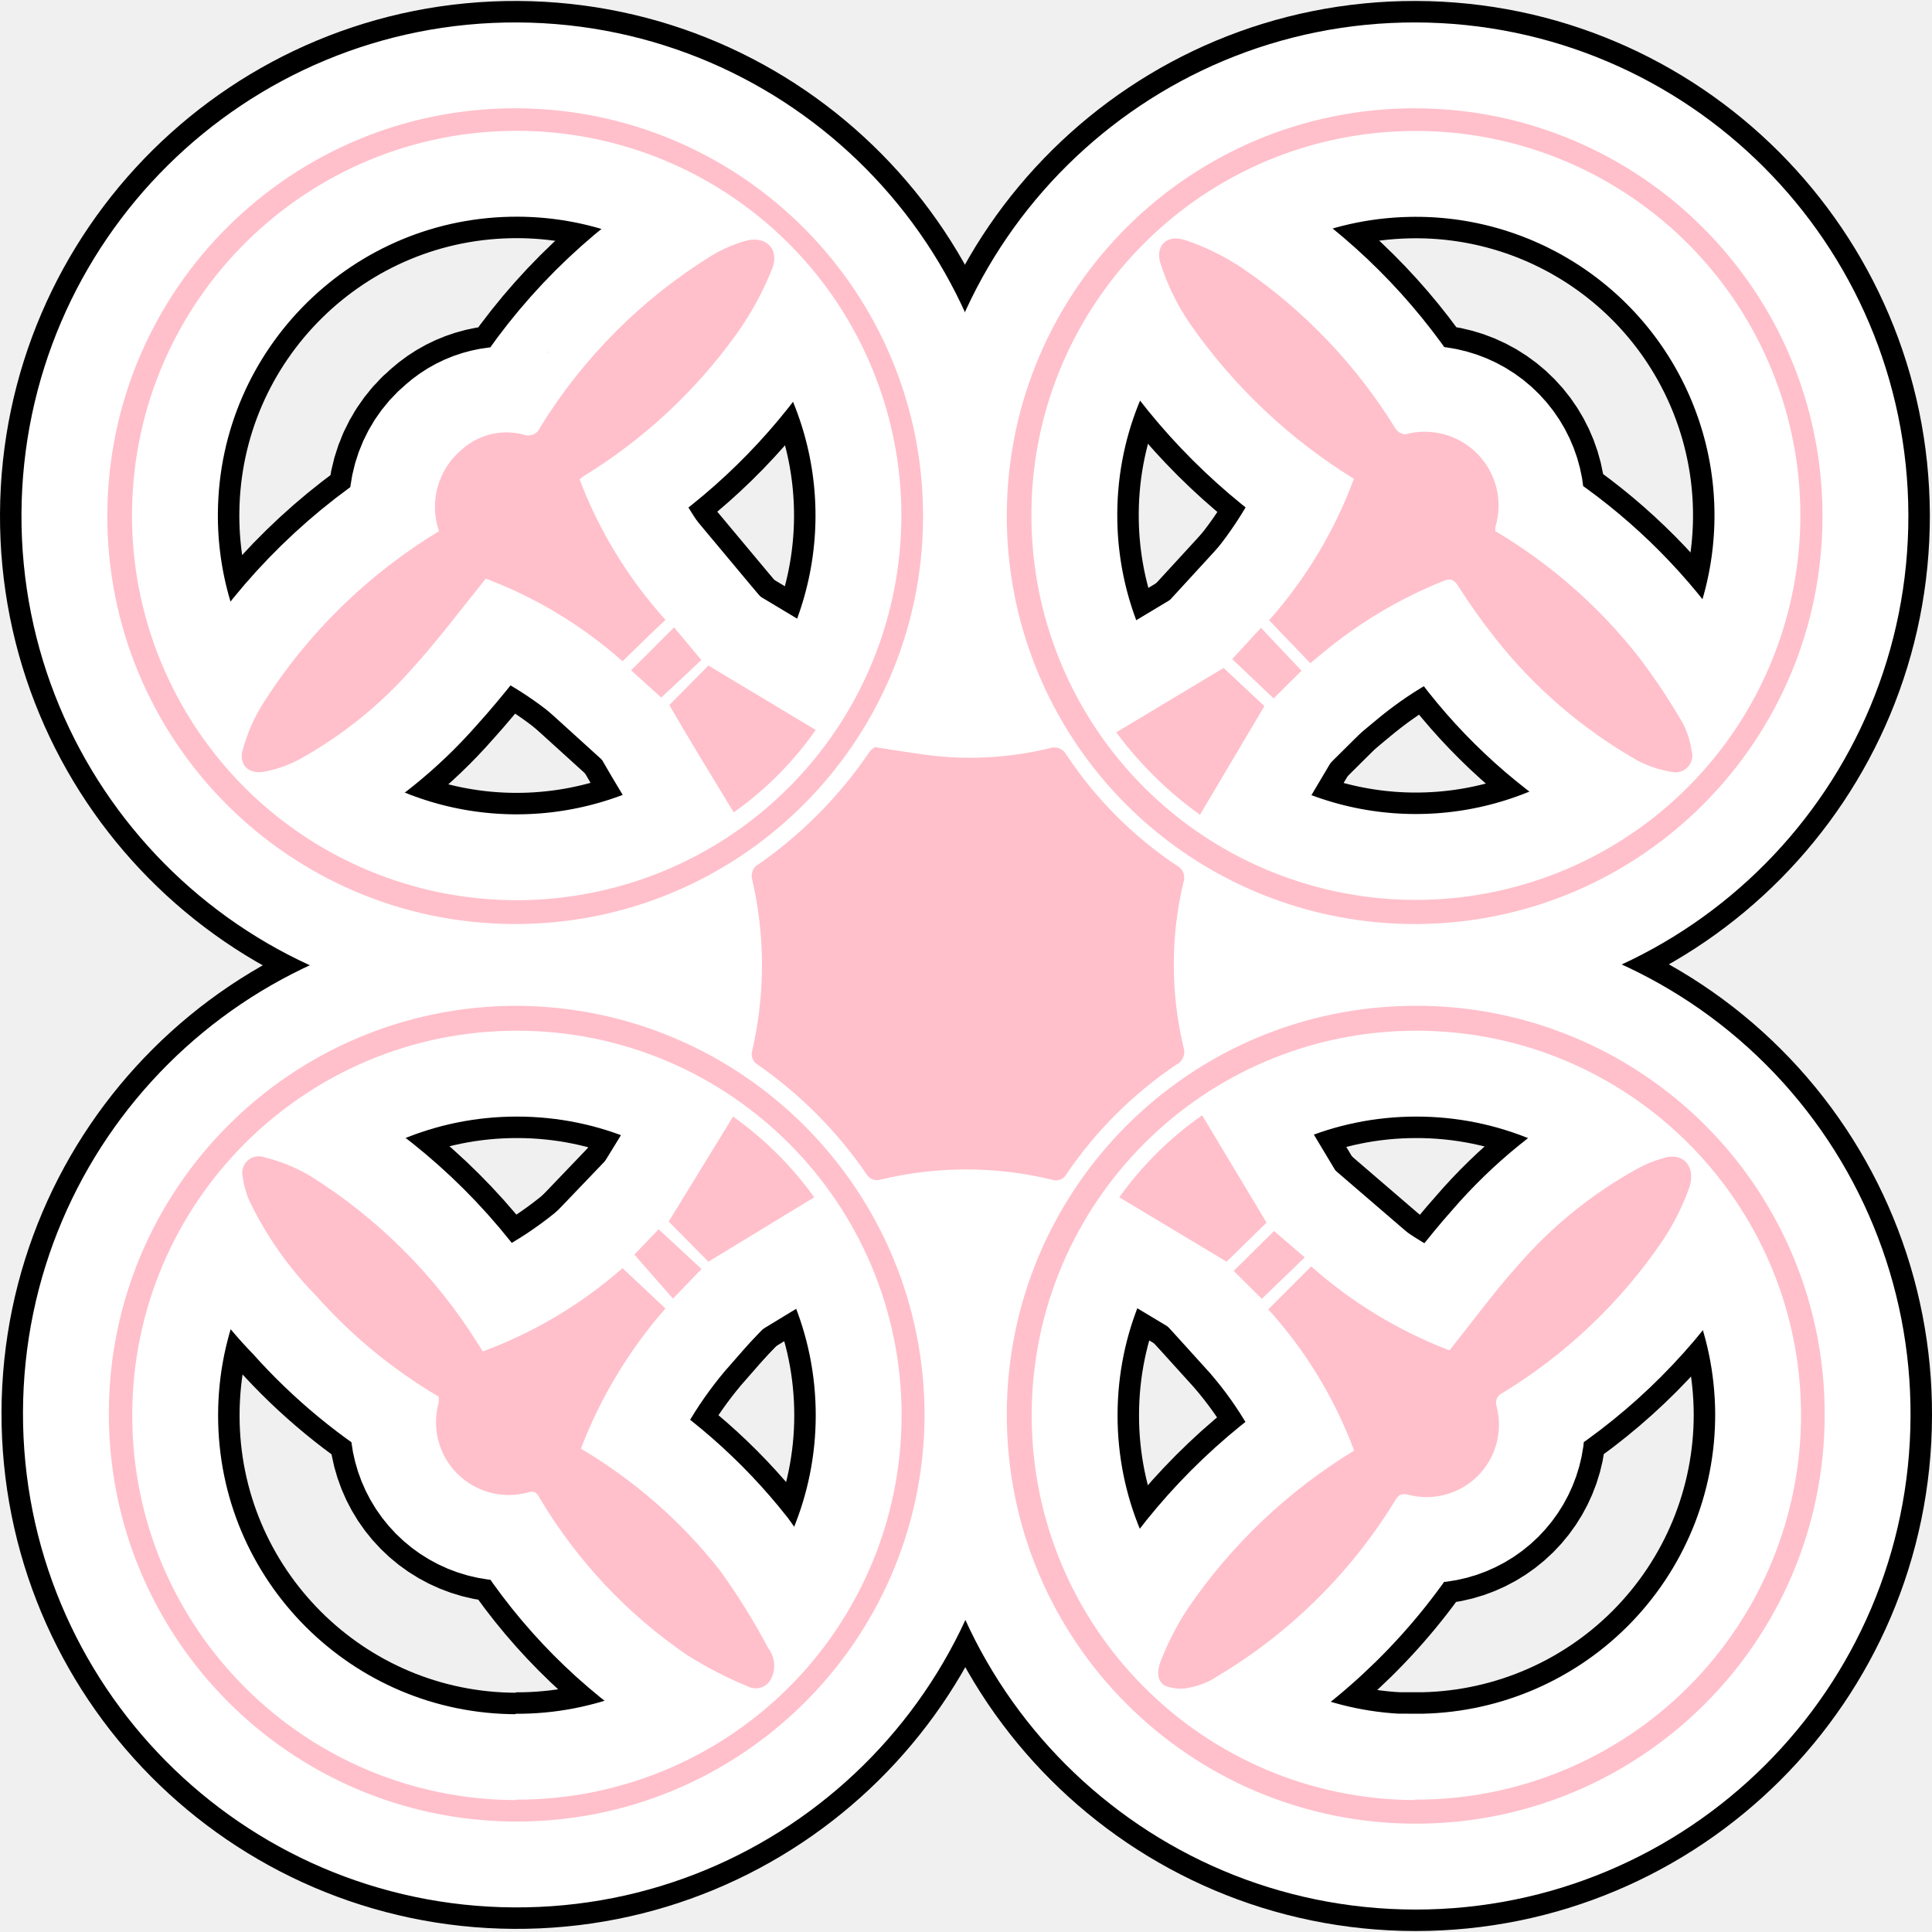
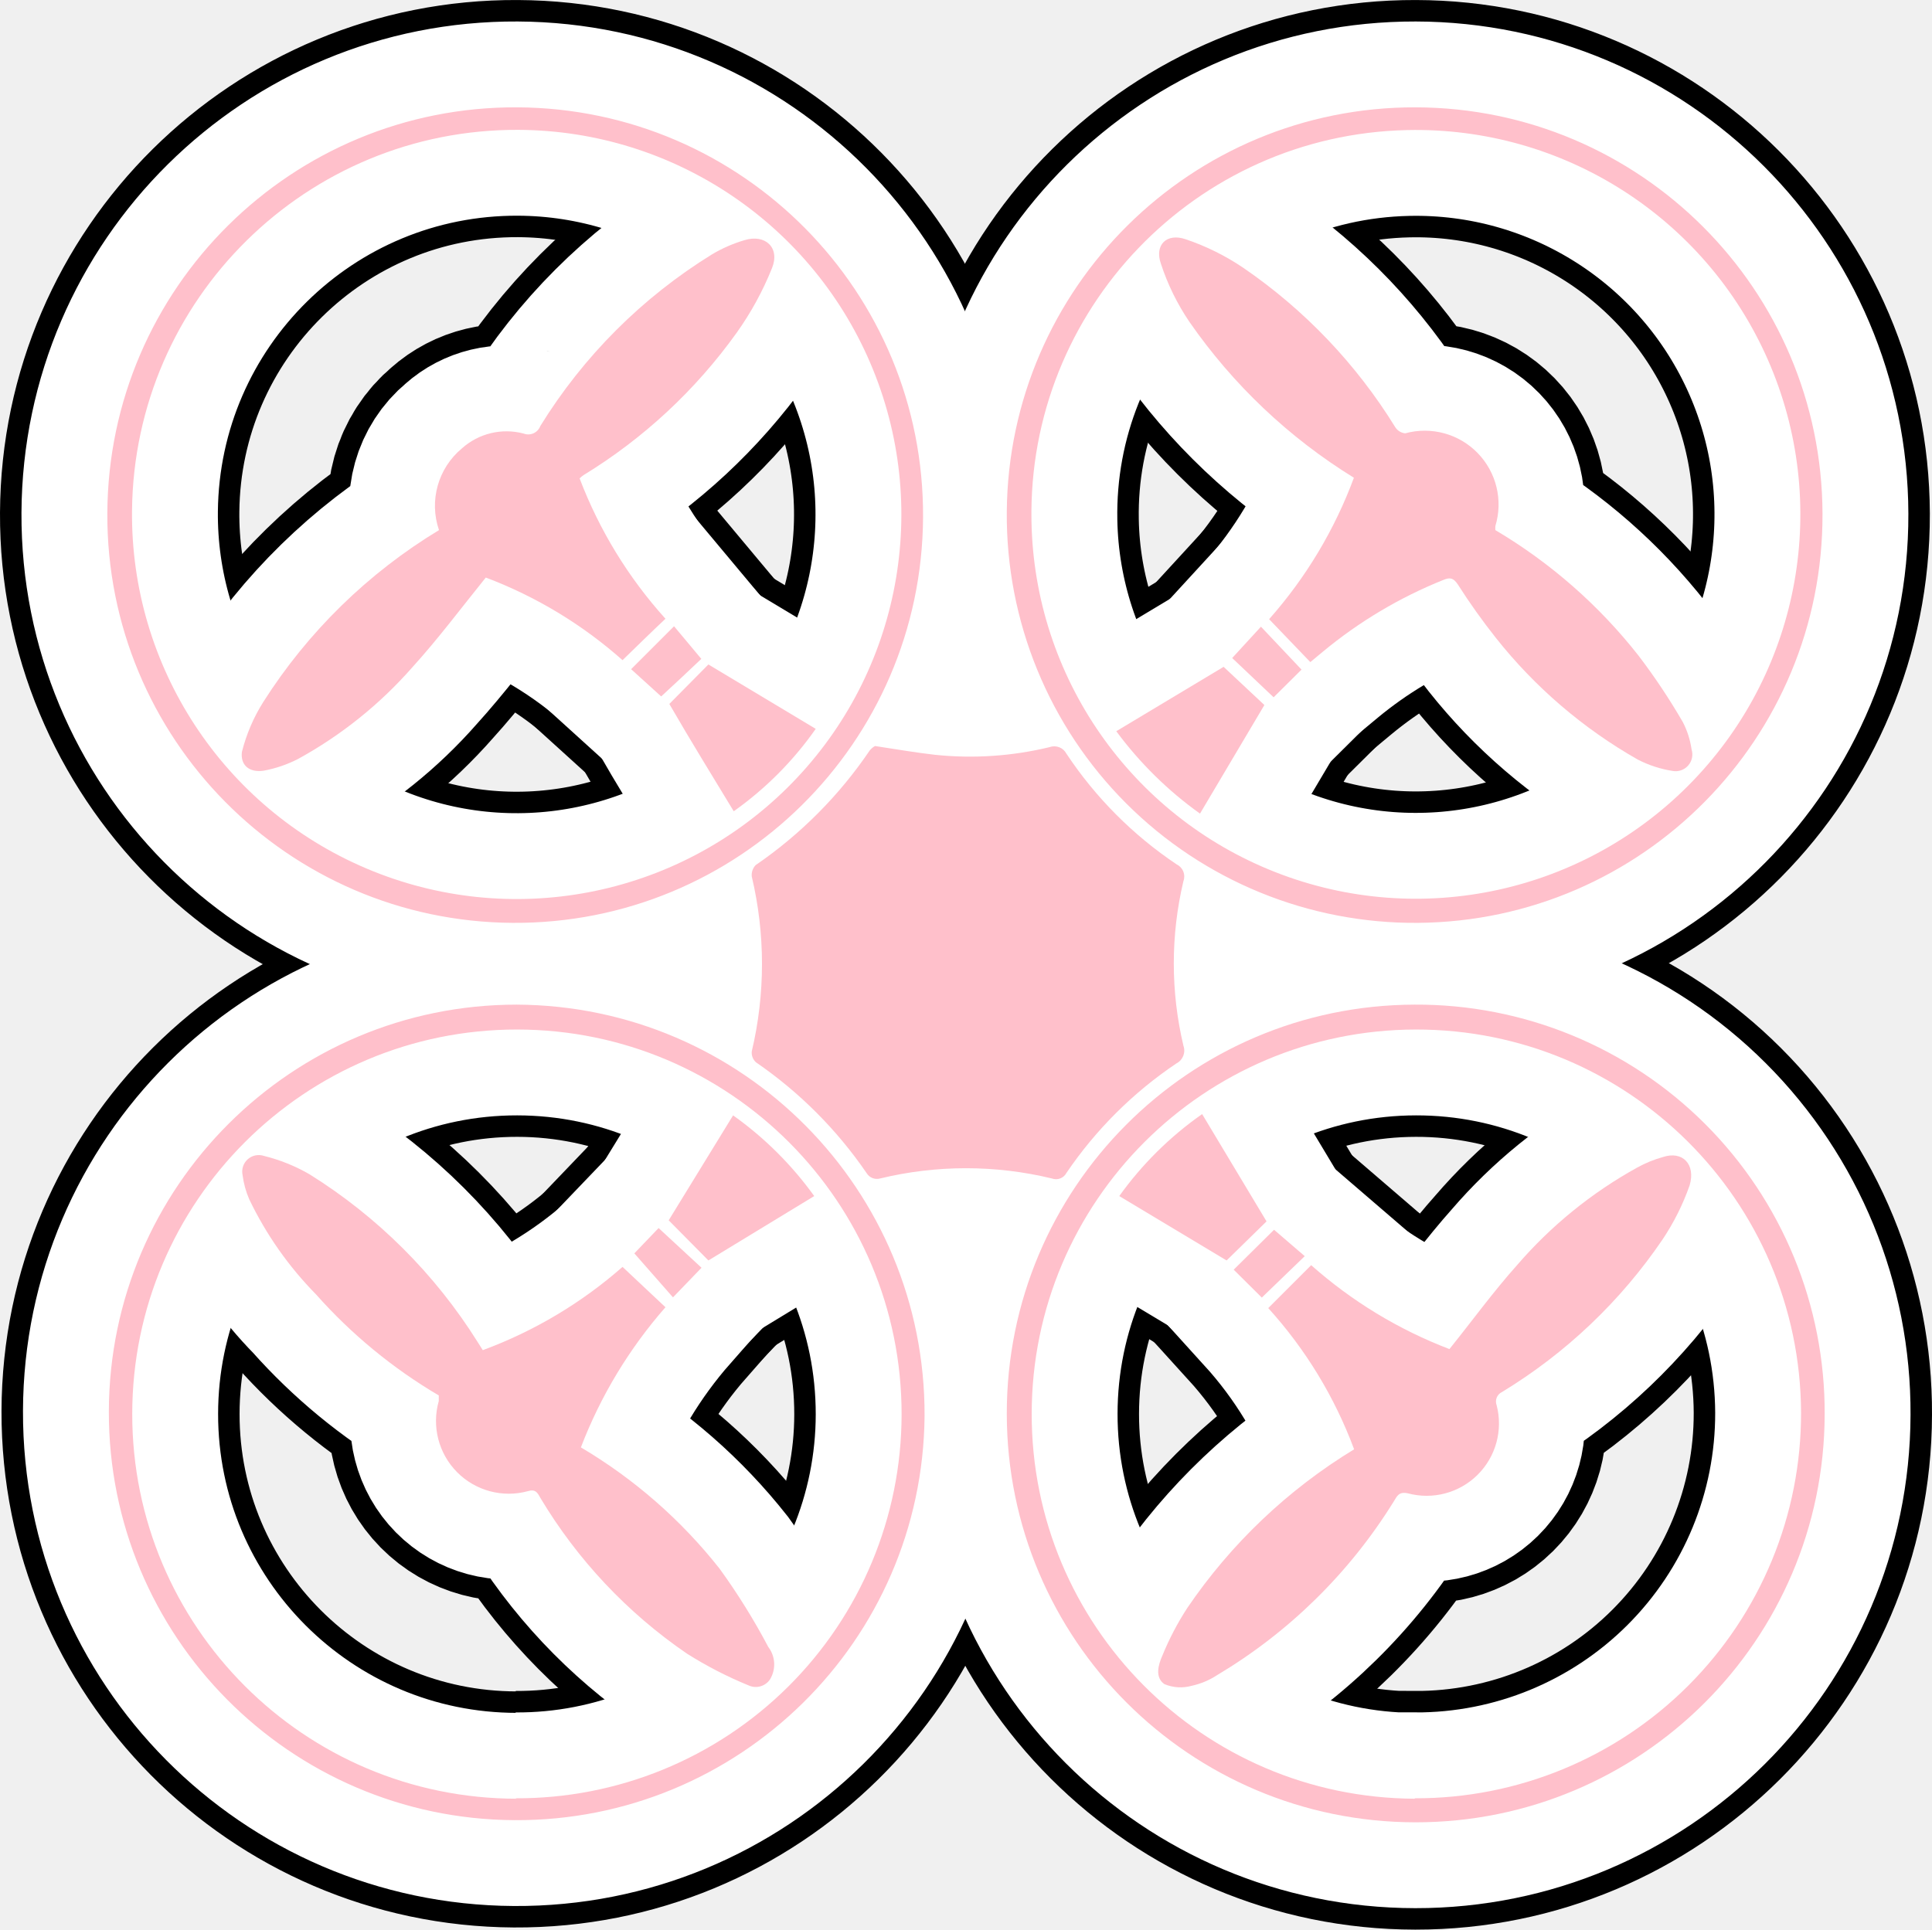
- <svg xmlns="http://www.w3.org/2000/svg" id="icon" viewBox="0 0 90 89.911" version="1.1" width="91" height="91">
+ <svg xmlns="http://www.w3.org/2000/svg" id="icon" viewBox="0 0 90 89.822" version="1.1" width="91" height="90.91">
  <defs id="defs51" />
-   <path stroke="#000000" stroke-width="10" d="m 49.68,54.65 a 19,19 0 0 1 5.12,-5.1 0.67,0.67 0 0 0 0.33,-0.82 16.61,16.61 0 0 1 0,-7.68 0.62,0.62 0 0 0 -0.31,-0.77 18.57,18.57 0 0 1 -5.14,-5.16 0.64,0.64 0 0 0 -0.78,-0.31 15.73,15.73 0 0 1 -5.34,0.36 c -0.88,-0.1 -1.75,-0.25 -2.8,-0.41 a 0.89,0.89 0 0 0 -0.24,0.2 20.24,20.24 0 0 1 -5.32,5.35 0.67,0.67 0 0 0 -0.18,0.53 17.67,17.67 0 0 1 0,8.15 0.6,0.6 0 0 0 0.2,0.51 19.9,19.9 0 0 1 5.15,5.16 0.56,0.56 0 0 0 0.63,0.25 17,17 0 0 1 8,0 0.55,0.55 0 0 0 0.68,-0.26 z" id="path1" />
-   <path stroke="#000000" stroke-width="10" d="m 23.88,43 a 19,19 0 1 0 -18.88,-19.09 19,19 0 0 0 18.88,19.09 z m 0.27,-36.95 A 17.92,17.92 0 1 1 6.15,23.79 17.92,17.92 0 0 1 24.15,6.05 Z" id="path2" />
-   <path stroke="#000000" stroke-width="10" d="m 24.07,46.81 a 19,19 0 1 0 19,19.17 19.09,19.09 0 0 0 -19,-19.17 z m 0,37 a 17.92,17.92 0 1 1 17.93,-17.9 17.9,17.9 0 0 1 -18,17.88 z" id="path3" />
-   <path stroke="#000000" stroke-width="10" d="m 66.06,43 a 19,19 0 1 0 -19.16,-19.15 19,19 0 0 0 19.16,19.15 z m -0.5,-36.94 a 17.91,17.91 0 1 1 -17.51,18.23 17.9,17.9 0 0 1 17.51,-18.23 z" id="path4" />
-   <path stroke="#000000" stroke-width="10" d="m 65.9,46.81 a 19.05,19.05 0 1 0 19.1,19.1 19,19 0 0 0 -19.1,-19.1 z m 0,37 a 17.92,17.92 0 1 1 18,-18 17.93,17.93 0 0 1 -17.99,17.98 z" id="path5" />
-   <path stroke="#000000" stroke-width="10" d="m 12.28,35.91 a 5.79,5.79 0 0 0 1.61,-0.55 19.66,19.66 0 0 0 5.32,-4.27 c 1.19,-1.31 2.25,-2.73 3.42,-4.18 a 20.52,20.52 0 0 1 6.37,3.85 c 0.69,-0.67 1.33,-1.3 2,-1.93 a 20.8,20.8 0 0 1 -4,-6.54 1.37,1.37 0 0 1 0.18,-0.15 24.46,24.46 0 0 0 7.14,-6.64 14.46,14.46 0 0 0 1.64,-3 c 0.39,-0.95 -0.3,-1.61 -1.28,-1.31 a 6.59,6.59 0 0 0 -1.51,0.66 24.56,24.56 0 0 0 -8,8 0.6,0.6 0 0 1 -0.78,0.35 3.11,3.11 0 0 0 -2.87,0.69 3.48,3.48 0 0 0 -1.07,3.81 25.1,25.1 0 0 0 -8.18,8 8.05,8.05 0 0 0 -1,2.33 c -0.08,0.61 0.33,0.98 1.01,0.88 z" id="path6" />
-   <path stroke="#000000" stroke-width="10" d="m 31.18,32.8 c 1,1.73 2,3.35 3,5 a 15.87,15.87 0 0 0 3.82,-3.84 l -5,-3 z" id="path7" />
-   <path stroke="#000000" stroke-width="10" d="m 31.4,29.18 -2,2 1.4,1.27 c 0.61,-0.56 1.27,-1.18 1.87,-1.75 z" id="path8" />
-   <path stroke="#000000" stroke-width="10" d="m 33.52,73.09 a 23.4,23.4 0 0 0 -6.46,-5.65 21.63,21.63 0 0 1 3.94,-6.53 l -2,-1.88 a 20.75,20.75 0 0 1 -6.51,3.88 l -0.24,-0.38 a 24.6,24.6 0 0 0 -7.84,-7.82 8.11,8.11 0 0 0 -2.11,-0.85 0.77,0.77 0 0 0 -1,0.89 4.13,4.13 0 0 0 0.31,1.13 16.49,16.49 0 0 0 3.11,4.43 23.81,23.81 0 0 0 5.72,4.71 c 0,0.11 0,0.18 0,0.26 a 3.39,3.39 0 0 0 4.15,4.2 c 0.35,-0.11 0.45,0.07 0.58,0.31 a 23.26,23.26 0 0 0 6.83,7.26 18.52,18.52 0 0 0 2.87,1.48 0.8,0.8 0 0 0 1,-0.28 1.34,1.34 0 0 0 -0.08,-1.51 30.33,30.33 0 0 0 -2.27,-3.65 z" id="path9" />
-   <path stroke="#000000" stroke-width="10" d="m 34.15,51.97 -3,4.89 1.85,1.87 4.93,-3 a 16.27,16.27 0 0 0 -3.78,-3.76 z" id="path10" />
-   <path stroke="#000000" stroke-width="10" d="m 32.68,59.07 -2,-1.85 -1.13,1.18 1.8,2.05 z" id="path11" />
-   <path stroke="#000000" stroke-width="10" d="m 55.41,15 a 25.78,25.78 0 0 0 7.66,7.26 20.85,20.85 0 0 1 -3.95,6.59 l 1.92,2 0.59,-0.49 a 21.1,21.1 0 0 1 5.61,-3.34 c 0.33,-0.14 0.48,-0.07 0.67,0.21 a 29.7,29.7 0 0 0 1.78,2.5 22.83,22.83 0 0 0 6.6,5.66 5.32,5.32 0 0 0 1.62,0.53 0.78,0.78 0 0 0 0.89,-1 4,4 0 0 0 -0.41,-1.28 29.63,29.63 0 0 0 -2.06,-3.09 24.1,24.1 0 0 0 -6.67,-5.85 1.08,1.08 0 0 1 0,-0.19 3.44,3.44 0 0 0 -4.2,-4.32 0.62,0.62 0 0 1 -0.46,-0.28 24.73,24.73 0 0 0 -7.08,-7.43 11.17,11.17 0 0 0 -2.68,-1.33 c -0.89,-0.31 -1.47,0.26 -1.16,1.14 a 10.78,10.78 0 0 0 1.33,2.71 z" id="path12" />
-   <path stroke="#000000" stroke-width="10" d="m 55.9,37.91 3,-5.06 -1.9,-1.78 -5,3 a 17.53,17.53 0 0 0 3.9,3.84 z" id="path13" />
-   <path stroke="#000000" stroke-width="10" d="m 57.4,30.66 1.93,1.83 1.3,-1.29 -1.89,-2 z" id="path14" />
-   <path stroke="#000000" stroke-width="10" d="m 77.47,53.91 a 5.5,5.5 0 0 0 -1.2,0.49 20.44,20.44 0 0 0 -5.61,4.56 c -1.1,1.23 -2.07,2.57 -3.14,3.9 a 21,21 0 0 1 -6.44,-3.91 l -2,2 a 20.34,20.34 0 0 1 4,6.58 25.28,25.28 0 0 0 -7.77,7.39 13.24,13.24 0 0 0 -1.17,2.24 c -0.19,0.43 -0.34,1 0.1,1.31 a 1.94,1.94 0 0 0 1.27,0.08 3.55,3.55 0 0 0 1.19,-0.5 24.34,24.34 0 0 0 8.22,-8.08 c 0.16,-0.25 0.23,-0.48 0.66,-0.39 a 3.37,3.37 0 0 0 4.14,-4.1 0.49,0.49 0 0 1 0.25,-0.62 24.29,24.29 0 0 0 7.48,-7.11 11.21,11.21 0 0 0 1.26,-2.52 c 0.29,-0.98 -0.33,-1.62 -1.24,-1.32 z" id="path15" />
-   <path stroke="#000000" stroke-width="10" d="m 59,56.91 -3,-5 a 16.1,16.1 0 0 0 -3.86,3.82 l 5,3 z" id="path16" />
-   <path stroke="#000000" stroke-width="10" d="m 58.78,60.46 2,-1.93 -1.43,-1.23 -1.88,1.86 z" id="path17" />
-   <path stroke="#ffffff" stroke-width="8" d="m 49.68,54.65 a 19,19 0 0 1 5.12,-5.1 0.67,0.67 0 0 0 0.33,-0.82 16.61,16.61 0 0 1 0,-7.68 0.62,0.62 0 0 0 -0.31,-0.77 18.57,18.57 0 0 1 -5.14,-5.16 0.64,0.64 0 0 0 -0.78,-0.31 15.73,15.73 0 0 1 -5.34,0.36 c -0.88,-0.1 -1.75,-0.25 -2.8,-0.41 a 0.89,0.89 0 0 0 -0.24,0.2 20.24,20.24 0 0 1 -5.32,5.35 0.67,0.67 0 0 0 -0.18,0.53 17.67,17.67 0 0 1 0,8.15 0.6,0.6 0 0 0 0.2,0.51 19.9,19.9 0 0 1 5.15,5.16 0.56,0.56 0 0 0 0.63,0.25 17,17 0 0 1 8,0 0.55,0.55 0 0 0 0.68,-0.26 z" id="path18" />
-   <path stroke="#ffffff" stroke-width="8" d="m 23.88,43 a 19,19 0 1 0 -18.88,-19.09 19,19 0 0 0 18.88,19.09 z m 0.27,-36.95 A 17.92,17.92 0 1 1 6.15,23.79 17.92,17.92 0 0 1 24.15,6.05 Z" id="path19" />
-   <path stroke="#ffffff" stroke-width="8" d="m 24.07,46.81 a 19,19 0 1 0 19,19.17 19.09,19.09 0 0 0 -19,-19.17 z m 0,37 a 17.92,17.92 0 1 1 17.93,-17.9 17.9,17.9 0 0 1 -18,17.88 z" id="path20" />
-   <path stroke="#ffffff" stroke-width="8" d="m 66.06,43 a 19,19 0 1 0 -19.16,-19.15 19,19 0 0 0 19.16,19.15 z m -0.5,-36.94 a 17.91,17.91 0 1 1 -17.51,18.23 17.9,17.9 0 0 1 17.51,-18.23 z" id="path21" />
-   <path stroke="#ffffff" stroke-width="8" d="m 65.9,46.81 a 19.05,19.05 0 1 0 19.1,19.1 19,19 0 0 0 -19.1,-19.1 z m 0,37 a 17.92,17.92 0 1 1 18,-18 17.93,17.93 0 0 1 -17.99,17.98 z" id="path22" />
-   <path stroke="#ffffff" stroke-width="8" d="m 12.28,35.91 a 5.79,5.79 0 0 0 1.61,-0.55 19.66,19.66 0 0 0 5.32,-4.27 c 1.19,-1.31 2.25,-2.73 3.42,-4.18 a 20.52,20.52 0 0 1 6.37,3.85 c 0.69,-0.67 1.33,-1.3 2,-1.93 a 20.8,20.8 0 0 1 -4,-6.54 1.37,1.37 0 0 1 0.18,-0.15 24.46,24.46 0 0 0 7.14,-6.64 14.46,14.46 0 0 0 1.64,-3 c 0.39,-0.95 -0.3,-1.61 -1.28,-1.31 a 6.59,6.59 0 0 0 -1.51,0.66 24.56,24.56 0 0 0 -8,8 0.6,0.6 0 0 1 -0.78,0.35 3.11,3.11 0 0 0 -2.87,0.69 3.48,3.48 0 0 0 -1.07,3.81 25.1,25.1 0 0 0 -8.18,8 8.05,8.05 0 0 0 -1,2.33 c -0.08,0.61 0.33,0.98 1.01,0.88 z" id="path23" />
-   <path stroke="#ffffff" stroke-width="8" d="m 31.18,32.8 c 1,1.73 2,3.35 3,5 a 15.87,15.87 0 0 0 3.82,-3.84 l -5,-3 z" id="path24" />
-   <path stroke="#ffffff" stroke-width="8" d="m 31.4,29.18 -2,2 1.4,1.27 c 0.61,-0.56 1.27,-1.18 1.87,-1.75 z" id="path25" />
-   <path stroke="#ffffff" stroke-width="8" d="m 33.52,73.09 a 23.4,23.4 0 0 0 -6.46,-5.65 21.63,21.63 0 0 1 3.94,-6.53 l -2,-1.88 a 20.75,20.75 0 0 1 -6.51,3.88 l -0.24,-0.38 a 24.6,24.6 0 0 0 -7.84,-7.82 8.11,8.11 0 0 0 -2.11,-0.85 0.77,0.77 0 0 0 -1,0.89 4.13,4.13 0 0 0 0.31,1.13 16.49,16.49 0 0 0 3.11,4.43 23.81,23.81 0 0 0 5.72,4.71 c 0,0.11 0,0.18 0,0.26 a 3.39,3.39 0 0 0 4.15,4.2 c 0.35,-0.11 0.45,0.07 0.58,0.31 a 23.26,23.26 0 0 0 6.83,7.26 18.52,18.52 0 0 0 2.87,1.48 0.8,0.8 0 0 0 1,-0.28 1.34,1.34 0 0 0 -0.08,-1.51 30.33,30.33 0 0 0 -2.27,-3.65 z" id="path26" />
-   <path stroke="#ffffff" stroke-width="8" d="m 34.15,51.97 -3,4.89 1.85,1.87 4.93,-3 a 16.27,16.27 0 0 0 -3.78,-3.76 z" id="path27" />
-   <path stroke="#ffffff" stroke-width="8" d="m 32.68,59.07 -2,-1.85 -1.13,1.18 1.8,2.05 z" id="path28" />
-   <path stroke="#ffffff" stroke-width="8" d="m 55.41,15 a 25.78,25.78 0 0 0 7.66,7.26 20.85,20.85 0 0 1 -3.95,6.59 l 1.92,2 0.59,-0.49 a 21.1,21.1 0 0 1 5.61,-3.34 c 0.33,-0.14 0.48,-0.07 0.67,0.21 a 29.7,29.7 0 0 0 1.78,2.5 22.83,22.83 0 0 0 6.6,5.66 5.32,5.32 0 0 0 1.62,0.53 0.78,0.78 0 0 0 0.89,-1 4,4 0 0 0 -0.41,-1.28 29.63,29.63 0 0 0 -2.06,-3.09 24.1,24.1 0 0 0 -6.67,-5.85 1.08,1.08 0 0 1 0,-0.19 3.44,3.44 0 0 0 -4.2,-4.32 0.62,0.62 0 0 1 -0.46,-0.28 24.73,24.73 0 0 0 -7.08,-7.43 11.17,11.17 0 0 0 -2.68,-1.33 c -0.89,-0.31 -1.47,0.26 -1.16,1.14 a 10.78,10.78 0 0 0 1.33,2.71 z" id="path29" />
-   <path stroke="#ffffff" stroke-width="8" d="m 55.9,37.91 3,-5.06 -1.9,-1.78 -5,3 a 17.53,17.53 0 0 0 3.9,3.84 z" id="path30" />
-   <path stroke="#ffffff" stroke-width="8" d="m 57.4,30.66 1.93,1.83 1.3,-1.29 -1.89,-2 z" id="path31" />
-   <path stroke="#ffffff" stroke-width="8" d="m 77.47,53.91 a 5.5,5.5 0 0 0 -1.2,0.49 20.44,20.44 0 0 0 -5.61,4.56 c -1.1,1.23 -2.07,2.57 -3.14,3.9 a 21,21 0 0 1 -6.44,-3.91 l -2,2 a 20.34,20.34 0 0 1 4,6.58 25.28,25.28 0 0 0 -7.77,7.39 13.24,13.24 0 0 0 -1.17,2.24 c -0.19,0.43 -0.34,1 0.1,1.31 a 1.94,1.94 0 0 0 1.27,0.08 3.55,3.55 0 0 0 1.19,-0.5 24.34,24.34 0 0 0 8.22,-8.08 c 0.16,-0.25 0.23,-0.48 0.66,-0.39 a 3.37,3.37 0 0 0 4.14,-4.1 0.49,0.49 0 0 1 0.25,-0.62 24.29,24.29 0 0 0 7.48,-7.11 11.21,11.21 0 0 0 1.26,-2.52 c 0.29,-0.98 -0.33,-1.62 -1.24,-1.32 z" id="path32" />
-   <path stroke="#ffffff" stroke-width="8" d="m 59,56.91 -3,-5 a 16.1,16.1 0 0 0 -3.86,3.82 l 5,3 z" id="path33" />
-   <path stroke="#ffffff" stroke-width="8" d="m 58.78,60.46 2,-1.93 -1.43,-1.23 -1.88,1.86 z" id="path34" />
-   <path fill="#ffc0cb" d="m 49.68,54.65 a 19,19 0 0 1 5.12,-5.1 0.67,0.67 0 0 0 0.33,-0.82 16.61,16.61 0 0 1 0,-7.68 0.62,0.62 0 0 0 -0.31,-0.77 18.57,18.57 0 0 1 -5.14,-5.16 0.64,0.64 0 0 0 -0.78,-0.31 15.73,15.73 0 0 1 -5.34,0.36 c -0.88,-0.1 -1.75,-0.25 -2.8,-0.41 a 0.89,0.89 0 0 0 -0.24,0.2 20.24,20.24 0 0 1 -5.32,5.35 0.67,0.67 0 0 0 -0.18,0.53 17.67,17.67 0 0 1 0,8.15 0.6,0.6 0 0 0 0.2,0.51 19.9,19.9 0 0 1 5.15,5.16 0.56,0.56 0 0 0 0.63,0.25 17,17 0 0 1 8,0 0.55,0.55 0 0 0 0.68,-0.26 z" id="path35" />
-   <path fill="#ffc0cb" d="m 23.88,43 a 19,19 0 1 0 -18.88,-19.09 19,19 0 0 0 18.88,19.09 z m 0.27,-36.95 A 17.92,17.92 0 1 1 6.15,23.79 17.92,17.92 0 0 1 24.15,6.05 Z" id="path36" />
-   <path fill="#ffc0cb" d="m 24.07,46.81 a 19,19 0 1 0 19,19.17 19.09,19.09 0 0 0 -19,-19.17 z m 0,37 a 17.92,17.92 0 1 1 17.93,-17.9 17.9,17.9 0 0 1 -18,17.88 z" id="path37" />
-   <path fill="#ffc0cb" d="m 66.06,43 a 19,19 0 1 0 -19.16,-19.15 19,19 0 0 0 19.16,19.15 z m -0.5,-36.94 a 17.91,17.91 0 1 1 -17.51,18.23 17.9,17.9 0 0 1 17.51,-18.23 z" id="path38" />
-   <path fill="#ffc0cb" d="m 65.9,46.81 a 19.05,19.05 0 1 0 19.1,19.1 19,19 0 0 0 -19.1,-19.1 z m 0,37 a 17.92,17.92 0 1 1 18,-18 17.93,17.93 0 0 1 -17.99,17.98 z" id="path39" />
-   <path fill="#ffc0cb" d="m 12.28,35.91 a 5.79,5.79 0 0 0 1.61,-0.55 19.66,19.66 0 0 0 5.32,-4.27 c 1.19,-1.31 2.25,-2.73 3.42,-4.18 a 20.52,20.52 0 0 1 6.37,3.85 c 0.69,-0.67 1.33,-1.3 2,-1.93 a 20.8,20.8 0 0 1 -4,-6.54 1.37,1.37 0 0 1 0.18,-0.15 24.46,24.46 0 0 0 7.14,-6.64 14.46,14.46 0 0 0 1.64,-3 c 0.39,-0.95 -0.3,-1.61 -1.28,-1.31 a 6.59,6.59 0 0 0 -1.51,0.66 24.56,24.56 0 0 0 -8,8 0.6,0.6 0 0 1 -0.78,0.35 3.11,3.11 0 0 0 -2.87,0.69 3.48,3.48 0 0 0 -1.07,3.81 25.1,25.1 0 0 0 -8.18,8 8.05,8.05 0 0 0 -1,2.33 c -0.08,0.61 0.33,0.98 1.01,0.88 z" id="path40" />
-   <path fill="#ffc0cb" d="m 31.18,32.8 c 1,1.73 2,3.35 3,5 a 15.87,15.87 0 0 0 3.82,-3.84 l -5,-3 z" id="path41" />
-   <path fill="#ffc0cb" d="m 31.4,29.18 -2,2 1.4,1.27 c 0.61,-0.56 1.27,-1.18 1.87,-1.75 z" id="path42" />
-   <path fill="#ffc0cb" d="m 33.52,73.09 a 23.4,23.4 0 0 0 -6.46,-5.65 21.63,21.63 0 0 1 3.94,-6.53 l -2,-1.88 a 20.75,20.75 0 0 1 -6.51,3.88 l -0.24,-0.38 a 24.6,24.6 0 0 0 -7.84,-7.82 8.11,8.11 0 0 0 -2.11,-0.85 0.77,0.77 0 0 0 -1,0.89 4.13,4.13 0 0 0 0.31,1.13 16.49,16.49 0 0 0 3.11,4.43 23.81,23.81 0 0 0 5.72,4.71 c 0,0.11 0,0.18 0,0.26 a 3.39,3.39 0 0 0 4.15,4.2 c 0.35,-0.11 0.45,0.07 0.58,0.31 a 23.26,23.26 0 0 0 6.83,7.26 18.52,18.52 0 0 0 2.87,1.48 0.8,0.8 0 0 0 1,-0.28 1.34,1.34 0 0 0 -0.08,-1.51 30.33,30.33 0 0 0 -2.27,-3.65 z" id="path43" />
-   <path fill="#ffc0cb" d="m 34.15,51.97 -3,4.89 1.85,1.87 4.93,-3 a 16.27,16.27 0 0 0 -3.78,-3.76 z" id="path44" />
-   <path fill="#ffc0cb" d="m 32.68,59.07 -2,-1.85 -1.13,1.18 1.8,2.05 z" id="path45" />
-   <path fill="#ffc0cb" d="m 55.41,15 a 25.78,25.78 0 0 0 7.66,7.26 20.85,20.85 0 0 1 -3.95,6.59 l 1.92,2 0.59,-0.49 a 21.1,21.1 0 0 1 5.61,-3.34 c 0.33,-0.14 0.48,-0.07 0.67,0.21 a 29.7,29.7 0 0 0 1.78,2.5 22.83,22.83 0 0 0 6.6,5.66 5.32,5.32 0 0 0 1.62,0.53 0.78,0.78 0 0 0 0.89,-1 4,4 0 0 0 -0.41,-1.28 29.63,29.63 0 0 0 -2.06,-3.09 24.1,24.1 0 0 0 -6.67,-5.85 1.08,1.08 0 0 1 0,-0.19 3.44,3.44 0 0 0 -4.2,-4.32 0.62,0.62 0 0 1 -0.46,-0.28 24.73,24.73 0 0 0 -7.08,-7.43 11.17,11.17 0 0 0 -2.68,-1.33 c -0.89,-0.31 -1.47,0.26 -1.16,1.14 a 10.78,10.78 0 0 0 1.33,2.71 z" id="path46" />
-   <path fill="#ffc0cb" d="m 55.9,37.91 3,-5.06 -1.9,-1.78 -5,3 a 17.53,17.53 0 0 0 3.9,3.84 z" id="path47" />
-   <path fill="#ffc0cb" d="m 57.4,30.66 1.93,1.83 1.3,-1.29 -1.89,-2 z" id="path48" />
-   <path fill="#ffc0cb" d="m 77.47,53.91 a 5.5,5.5 0 0 0 -1.2,0.49 20.44,20.44 0 0 0 -5.61,4.56 c -1.1,1.23 -2.07,2.57 -3.14,3.9 a 21,21 0 0 1 -6.44,-3.91 l -2,2 a 20.34,20.34 0 0 1 4,6.58 25.28,25.28 0 0 0 -7.77,7.39 13.24,13.24 0 0 0 -1.17,2.24 c -0.19,0.43 -0.34,1 0.1,1.31 a 1.94,1.94 0 0 0 1.27,0.08 3.55,3.55 0 0 0 1.19,-0.5 24.34,24.34 0 0 0 8.22,-8.08 c 0.16,-0.25 0.23,-0.48 0.66,-0.39 a 3.37,3.37 0 0 0 4.14,-4.1 0.49,0.49 0 0 1 0.25,-0.62 24.29,24.29 0 0 0 7.48,-7.11 11.21,11.21 0 0 0 1.26,-2.52 c 0.29,-0.98 -0.33,-1.62 -1.24,-1.32 z" id="path49" />
-   <path fill="#ffc0cb" d="m 59,56.91 -3,-5 a 16.1,16.1 0 0 0 -3.86,3.82 l 5,3 z" id="path50" />
-   <path fill="#ffc0cb" d="m 58.78,60.46 2,-1.93 -1.43,-1.23 -1.88,1.86 z" id="path51" />
+   <path stroke="#000000" stroke-width="10" d="m 49.68,54.606 a 19,19 0 0 1 5.12,-5.1 0.67,0.67 0 0 0 0.33,-0.82 16.61,16.61 0 0 1 0,-7.68 0.62,0.62 0 0 0 -0.31,-0.77 18.57,18.57 0 0 1 -5.14,-5.16 0.64,0.64 0 0 0 -0.78,-0.31 15.73,15.73 0 0 1 -5.34,0.36 c -0.88,-0.1 -1.75,-0.25 -2.8,-0.41 a 0.89,0.89 0 0 0 -0.24,0.2 20.24,20.24 0 0 1 -5.32,5.35 0.67,0.67 0 0 0 -0.18,0.53 17.67,17.67 0 0 1 0,8.15 0.6,0.6 0 0 0 0.2,0.51 19.9,19.9 0 0 1 5.15,5.16 0.56,0.56 0 0 0 0.63,0.25 17,17 0 0 1 8,0 0.55,0.55 0 0 0 0.68,-0.26 z" id="path1" />
+   <path stroke="#000000" stroke-width="10" d="m 23.88,42.956 a 19,19 0 1 0 -18.88,-19.09 19,19 0 0 0 18.88,19.09 z m 0.27,-36.95 A 17.92,17.92 0 1 1 6.15,23.746 17.92,17.92 0 0 1 24.15,6.006 Z" id="path2" />
+   <path stroke="#000000" stroke-width="10" d="m 24.07,46.766 a 19,19 0 1 0 19,19.17 19.09,19.09 0 0 0 -19,-19.17 z m 0,37 a 17.92,17.92 0 1 1 17.93,-17.9 17.9,17.9 0 0 1 -18,17.88 z" id="path3" />
+   <path stroke="#000000" stroke-width="10" d="m 66.06,42.956 a 19,19 0 1 0 -19.16,-19.15 19,19 0 0 0 19.16,19.15 z m -0.5,-36.94 a 17.91,17.91 0 1 1 -17.51,18.23 17.9,17.9 0 0 1 17.51,-18.23 z" id="path4" />
+   <path stroke="#000000" stroke-width="10" d="m 65.9,46.766 a 19.05,19.05 0 1 0 19.1,19.1 19,19 0 0 0 -19.1,-19.1 z m 0,37 a 17.92,17.92 0 1 1 18,-18 17.93,17.93 0 0 1 -17.99,17.98 z" id="path5" />
+   <path stroke="#000000" stroke-width="10" d="m 12.28,35.866 a 5.79,5.79 0 0 0 1.61,-0.55 19.66,19.66 0 0 0 5.32,-4.27 c 1.19,-1.31 2.25,-2.73 3.42,-4.18 a 20.52,20.52 0 0 1 6.37,3.85 c 0.69,-0.67 1.33,-1.3 2,-1.93 a 20.8,20.8 0 0 1 -4,-6.54 1.37,1.37 0 0 1 0.18,-0.15 24.46,24.46 0 0 0 7.14,-6.64 14.46,14.46 0 0 0 1.64,-3 c 0.39,-0.95 -0.3,-1.61 -1.28,-1.31 a 6.59,6.59 0 0 0 -1.51,0.66 24.56,24.56 0 0 0 -8,8 0.6,0.6 0 0 1 -0.78,0.35 3.11,3.11 0 0 0 -2.87,0.69 3.48,3.48 0 0 0 -1.07,3.81 25.1,25.1 0 0 0 -8.18,8 8.05,8.05 0 0 0 -1,2.33 c -0.08,0.61 0.33,0.98 1.01,0.88 z" id="path6" />
+   <path stroke="#000000" stroke-width="10" d="m 31.18,32.756 c 1,1.73 2,3.35 3,5 a 15.87,15.87 0 0 0 3.82,-3.84 l -5,-3 z" id="path7" />
+   <path stroke="#000000" stroke-width="10" d="m 31.4,29.136 -2,2 1.4,1.27 c 0.61,-0.56 1.27,-1.18 1.87,-1.75 z" id="path8" />
+   <path stroke="#000000" stroke-width="10" d="m 33.52,73.046 a 23.4,23.4 0 0 0 -6.46,-5.65 21.63,21.63 0 0 1 3.94,-6.53 l -2,-1.88 a 20.75,20.75 0 0 1 -6.51,3.88 l -0.24,-0.38 a 24.6,24.6 0 0 0 -7.84,-7.82 8.11,8.11 0 0 0 -2.11,-0.85 0.77,0.77 0 0 0 -1,0.89 4.13,4.13 0 0 0 0.31,1.13 16.49,16.49 0 0 0 3.11,4.43 23.81,23.81 0 0 0 5.72,4.71 c 0,0.11 0,0.18 0,0.26 a 3.39,3.39 0 0 0 4.15,4.2 c 0.35,-0.11 0.45,0.07 0.58,0.31 a 23.26,23.26 0 0 0 6.83,7.26 18.52,18.52 0 0 0 2.87,1.48 0.8,0.8 0 0 0 1,-0.28 1.34,1.34 0 0 0 -0.08,-1.51 30.33,30.33 0 0 0 -2.27,-3.65 z" id="path9" />
+   <path stroke="#000000" stroke-width="10" d="m 34.15,51.926 -3,4.89 1.85,1.87 4.93,-3 a 16.27,16.27 0 0 0 -3.78,-3.76 z" id="path10" />
+   <path stroke="#000000" stroke-width="10" d="m 32.68,59.026 -2,-1.85 -1.13,1.18 1.8,2.05 z" id="path11" />
+   <path stroke="#000000" stroke-width="10" d="m 55.41,14.956 a 25.78,25.78 0 0 0 7.66,7.26 20.85,20.85 0 0 1 -3.95,6.59 l 1.92,2 0.59,-0.49 a 21.1,21.1 0 0 1 5.61,-3.34 c 0.33,-0.14 0.48,-0.07 0.67,0.21 a 29.7,29.7 0 0 0 1.78,2.5 22.83,22.83 0 0 0 6.6,5.66 5.32,5.32 0 0 0 1.62,0.53 0.78,0.78 0 0 0 0.89,-1 4,4 0 0 0 -0.41,-1.28 29.63,29.63 0 0 0 -2.06,-3.09 24.1,24.1 0 0 0 -6.67,-5.85 1.08,1.08 0 0 1 0,-0.19 3.44,3.44 0 0 0 -4.2,-4.32 0.62,0.62 0 0 1 -0.46,-0.28 24.73,24.73 0 0 0 -7.08,-7.43 11.17,11.17 0 0 0 -2.68,-1.33 c -0.89,-0.31 -1.47,0.26 -1.16,1.14 a 10.78,10.78 0 0 0 1.33,2.71 z" id="path12" />
+   <path stroke="#000000" stroke-width="10" d="m 55.9,37.866 3,-5.06 -1.9,-1.78 -5,3 a 17.53,17.53 0 0 0 3.9,3.84 z" id="path13" />
+   <path stroke="#000000" stroke-width="10" d="m 57.4,30.616 1.93,1.83 1.3,-1.29 -1.89,-2 z" id="path14" />
+   <path stroke="#000000" stroke-width="10" d="m 77.47,53.866 a 5.5,5.5 0 0 0 -1.2,0.49 20.44,20.44 0 0 0 -5.61,4.56 c -1.1,1.23 -2.07,2.57 -3.14,3.9 a 21,21 0 0 1 -6.44,-3.91 l -2,2 a 20.34,20.34 0 0 1 4,6.58 25.28,25.28 0 0 0 -7.77,7.39 13.24,13.24 0 0 0 -1.17,2.24 c -0.19,0.43 -0.34,1 0.1,1.31 a 1.94,1.94 0 0 0 1.27,0.08 3.55,3.55 0 0 0 1.19,-0.5 24.34,24.34 0 0 0 8.22,-8.08 c 0.16,-0.25 0.23,-0.48 0.66,-0.39 a 3.37,3.37 0 0 0 4.14,-4.1 0.49,0.49 0 0 1 0.25,-0.62 24.29,24.29 0 0 0 7.48,-7.11 11.21,11.21 0 0 0 1.26,-2.52 c 0.29,-0.98 -0.33,-1.62 -1.24,-1.32 z" id="path15" />
+   <path stroke="#000000" stroke-width="10" d="m 59,56.866 -3,-5 a 16.1,16.1 0 0 0 -3.86,3.82 l 5,3 z" id="path16" />
+   <path stroke="#000000" stroke-width="10" d="m 58.78,60.416 2,-1.93 -1.43,-1.23 -1.88,1.86 z" id="path17" />
+   <path stroke="#ffffff" stroke-width="8" d="m 49.68,54.606 a 19,19 0 0 1 5.12,-5.1 0.67,0.67 0 0 0 0.33,-0.82 16.61,16.61 0 0 1 0,-7.68 0.62,0.62 0 0 0 -0.31,-0.77 18.57,18.57 0 0 1 -5.14,-5.16 0.64,0.64 0 0 0 -0.78,-0.31 15.73,15.73 0 0 1 -5.34,0.36 c -0.88,-0.1 -1.75,-0.25 -2.8,-0.41 a 0.89,0.89 0 0 0 -0.24,0.2 20.24,20.24 0 0 1 -5.32,5.35 0.67,0.67 0 0 0 -0.18,0.53 17.67,17.67 0 0 1 0,8.15 0.6,0.6 0 0 0 0.2,0.51 19.9,19.9 0 0 1 5.15,5.16 0.56,0.56 0 0 0 0.63,0.25 17,17 0 0 1 8,0 0.55,0.55 0 0 0 0.68,-0.26 z" id="path18" />
+   <path stroke="#ffffff" stroke-width="8" d="m 23.88,42.956 a 19,19 0 1 0 -18.88,-19.09 19,19 0 0 0 18.88,19.09 z m 0.27,-36.95 A 17.92,17.92 0 1 1 6.15,23.746 17.92,17.92 0 0 1 24.15,6.006 Z" id="path19" />
+   <path stroke="#ffffff" stroke-width="8" d="m 24.07,46.766 a 19,19 0 1 0 19,19.17 19.09,19.09 0 0 0 -19,-19.17 z m 0,37 a 17.92,17.92 0 1 1 17.93,-17.9 17.9,17.9 0 0 1 -18,17.88 z" id="path20" />
+   <path stroke="#ffffff" stroke-width="8" d="m 66.06,42.956 a 19,19 0 1 0 -19.16,-19.15 19,19 0 0 0 19.16,19.15 z m -0.5,-36.94 a 17.91,17.91 0 1 1 -17.51,18.23 17.9,17.9 0 0 1 17.51,-18.23 z" id="path21" />
+   <path stroke="#ffffff" stroke-width="8" d="m 65.9,46.766 a 19.05,19.05 0 1 0 19.1,19.1 19,19 0 0 0 -19.1,-19.1 z m 0,37 a 17.92,17.92 0 1 1 18,-18 17.93,17.93 0 0 1 -17.99,17.98 z" id="path22" />
+   <path stroke="#ffffff" stroke-width="8" d="m 12.28,35.866 a 5.79,5.79 0 0 0 1.61,-0.55 19.66,19.66 0 0 0 5.32,-4.27 c 1.19,-1.31 2.25,-2.73 3.42,-4.18 a 20.52,20.52 0 0 1 6.37,3.85 c 0.69,-0.67 1.33,-1.3 2,-1.93 a 20.8,20.8 0 0 1 -4,-6.54 1.37,1.37 0 0 1 0.18,-0.15 24.46,24.46 0 0 0 7.14,-6.64 14.46,14.46 0 0 0 1.64,-3 c 0.39,-0.95 -0.3,-1.61 -1.28,-1.31 a 6.59,6.59 0 0 0 -1.51,0.66 24.56,24.56 0 0 0 -8,8 0.6,0.6 0 0 1 -0.78,0.35 3.11,3.11 0 0 0 -2.87,0.69 3.48,3.48 0 0 0 -1.07,3.81 25.1,25.1 0 0 0 -8.18,8 8.05,8.05 0 0 0 -1,2.33 c -0.08,0.61 0.33,0.98 1.01,0.88 z" id="path23" />
+   <path stroke="#ffffff" stroke-width="8" d="m 31.18,32.756 c 1,1.73 2,3.35 3,5 a 15.87,15.87 0 0 0 3.82,-3.84 l -5,-3 z" id="path24" />
+   <path stroke="#ffffff" stroke-width="8" d="m 31.4,29.136 -2,2 1.4,1.27 c 0.61,-0.56 1.27,-1.18 1.87,-1.75 z" id="path25" />
+   <path stroke="#ffffff" stroke-width="8" d="m 33.52,73.046 a 23.4,23.4 0 0 0 -6.46,-5.65 21.63,21.63 0 0 1 3.94,-6.53 l -2,-1.88 a 20.75,20.75 0 0 1 -6.51,3.88 l -0.24,-0.38 a 24.6,24.6 0 0 0 -7.84,-7.82 8.11,8.11 0 0 0 -2.11,-0.85 0.77,0.77 0 0 0 -1,0.89 4.13,4.13 0 0 0 0.31,1.13 16.49,16.49 0 0 0 3.11,4.43 23.81,23.81 0 0 0 5.72,4.71 c 0,0.11 0,0.18 0,0.26 a 3.39,3.39 0 0 0 4.15,4.2 c 0.35,-0.11 0.45,0.07 0.58,0.31 a 23.26,23.26 0 0 0 6.83,7.26 18.52,18.52 0 0 0 2.87,1.48 0.8,0.8 0 0 0 1,-0.28 1.34,1.34 0 0 0 -0.08,-1.51 30.33,30.33 0 0 0 -2.27,-3.65 z" id="path26" />
+   <path stroke="#ffffff" stroke-width="8" d="m 34.15,51.926 -3,4.89 1.85,1.87 4.93,-3 a 16.27,16.27 0 0 0 -3.78,-3.76 z" id="path27" />
+   <path stroke="#ffffff" stroke-width="8" d="m 32.68,59.026 -2,-1.85 -1.13,1.18 1.8,2.05 z" id="path28" />
+   <path stroke="#ffffff" stroke-width="8" d="m 55.41,14.956 a 25.78,25.78 0 0 0 7.66,7.26 20.85,20.85 0 0 1 -3.95,6.59 l 1.92,2 0.59,-0.49 a 21.1,21.1 0 0 1 5.61,-3.34 c 0.33,-0.14 0.48,-0.07 0.67,0.21 a 29.7,29.7 0 0 0 1.78,2.5 22.83,22.83 0 0 0 6.6,5.66 5.32,5.32 0 0 0 1.62,0.53 0.78,0.78 0 0 0 0.89,-1 4,4 0 0 0 -0.41,-1.28 29.63,29.63 0 0 0 -2.06,-3.09 24.1,24.1 0 0 0 -6.67,-5.85 1.08,1.08 0 0 1 0,-0.19 3.44,3.44 0 0 0 -4.2,-4.32 0.62,0.62 0 0 1 -0.46,-0.28 24.73,24.73 0 0 0 -7.08,-7.43 11.17,11.17 0 0 0 -2.68,-1.33 c -0.89,-0.31 -1.47,0.26 -1.16,1.14 a 10.78,10.78 0 0 0 1.33,2.71 z" id="path29" />
+   <path stroke="#ffffff" stroke-width="8" d="m 55.9,37.866 3,-5.06 -1.9,-1.78 -5,3 a 17.53,17.53 0 0 0 3.9,3.84 z" id="path30" />
+   <path stroke="#ffffff" stroke-width="8" d="m 57.4,30.616 1.93,1.83 1.3,-1.29 -1.89,-2 z" id="path31" />
+   <path stroke="#ffffff" stroke-width="8" d="m 77.47,53.866 a 5.5,5.5 0 0 0 -1.2,0.49 20.44,20.44 0 0 0 -5.61,4.56 c -1.1,1.23 -2.07,2.57 -3.14,3.9 a 21,21 0 0 1 -6.44,-3.91 l -2,2 a 20.34,20.34 0 0 1 4,6.58 25.28,25.28 0 0 0 -7.77,7.39 13.24,13.24 0 0 0 -1.17,2.24 c -0.19,0.43 -0.34,1 0.1,1.31 a 1.94,1.94 0 0 0 1.27,0.08 3.55,3.55 0 0 0 1.19,-0.5 24.34,24.34 0 0 0 8.22,-8.08 c 0.16,-0.25 0.23,-0.48 0.66,-0.39 a 3.37,3.37 0 0 0 4.14,-4.1 0.49,0.49 0 0 1 0.25,-0.62 24.29,24.29 0 0 0 7.48,-7.11 11.21,11.21 0 0 0 1.26,-2.52 c 0.29,-0.98 -0.33,-1.62 -1.24,-1.32 z" id="path32" />
+   <path stroke="#ffffff" stroke-width="8" d="m 59,56.866 -3,-5 a 16.1,16.1 0 0 0 -3.86,3.82 l 5,3 z" id="path33" />
+   <path stroke="#ffffff" stroke-width="8" d="m 58.78,60.416 2,-1.93 -1.43,-1.23 -1.88,1.86 z" id="path34" />
+   <path fill="#ffc0cb" d="m 49.68,54.606 a 19,19 0 0 1 5.12,-5.1 0.67,0.67 0 0 0 0.33,-0.82 16.61,16.61 0 0 1 0,-7.68 0.62,0.62 0 0 0 -0.31,-0.77 18.57,18.57 0 0 1 -5.14,-5.16 0.64,0.64 0 0 0 -0.78,-0.31 15.73,15.73 0 0 1 -5.34,0.36 c -0.88,-0.1 -1.75,-0.25 -2.8,-0.41 a 0.89,0.89 0 0 0 -0.24,0.2 20.24,20.24 0 0 1 -5.32,5.35 0.67,0.67 0 0 0 -0.18,0.53 17.67,17.67 0 0 1 0,8.15 0.6,0.6 0 0 0 0.2,0.51 19.9,19.9 0 0 1 5.15,5.16 0.56,0.56 0 0 0 0.63,0.25 17,17 0 0 1 8,0 0.55,0.55 0 0 0 0.68,-0.26 z" id="path35" />
+   <path fill="#ffc0cb" d="m 23.88,42.956 a 19,19 0 1 0 -18.88,-19.09 19,19 0 0 0 18.88,19.09 z m 0.27,-36.95 A 17.92,17.92 0 1 1 6.15,23.746 17.92,17.92 0 0 1 24.15,6.006 Z" id="path36" />
+   <path fill="#ffc0cb" d="m 24.07,46.766 a 19,19 0 1 0 19,19.17 19.09,19.09 0 0 0 -19,-19.17 z m 0,37 a 17.92,17.92 0 1 1 17.93,-17.9 17.9,17.9 0 0 1 -18,17.88 z" id="path37" />
+   <path fill="#ffc0cb" d="m 66.06,42.956 a 19,19 0 1 0 -19.16,-19.15 19,19 0 0 0 19.16,19.15 z m -0.5,-36.94 a 17.91,17.91 0 1 1 -17.51,18.23 17.9,17.9 0 0 1 17.51,-18.23 z" id="path38" />
+   <path fill="#ffc0cb" d="m 65.9,46.766 a 19.05,19.05 0 1 0 19.1,19.1 19,19 0 0 0 -19.1,-19.1 z m 0,37 a 17.92,17.92 0 1 1 18,-18 17.93,17.93 0 0 1 -17.99,17.98 z" id="path39" />
+   <path fill="#ffc0cb" d="m 12.28,35.866 a 5.79,5.79 0 0 0 1.61,-0.55 19.66,19.66 0 0 0 5.32,-4.27 c 1.19,-1.31 2.25,-2.73 3.42,-4.18 a 20.52,20.52 0 0 1 6.37,3.85 c 0.69,-0.67 1.33,-1.3 2,-1.93 a 20.8,20.8 0 0 1 -4,-6.54 1.37,1.37 0 0 1 0.18,-0.15 24.46,24.46 0 0 0 7.14,-6.64 14.46,14.46 0 0 0 1.64,-3 c 0.39,-0.95 -0.3,-1.61 -1.28,-1.31 a 6.59,6.59 0 0 0 -1.51,0.66 24.56,24.56 0 0 0 -8,8 0.6,0.6 0 0 1 -0.78,0.35 3.11,3.11 0 0 0 -2.87,0.69 3.48,3.48 0 0 0 -1.07,3.81 25.1,25.1 0 0 0 -8.18,8 8.05,8.05 0 0 0 -1,2.33 c -0.08,0.61 0.33,0.98 1.01,0.88 z" id="path40" />
+   <path fill="#ffc0cb" d="m 31.18,32.756 c 1,1.73 2,3.35 3,5 a 15.87,15.87 0 0 0 3.82,-3.84 l -5,-3 z" id="path41" />
+   <path fill="#ffc0cb" d="m 31.4,29.136 -2,2 1.4,1.27 c 0.61,-0.56 1.27,-1.18 1.87,-1.75 z" id="path42" />
+   <path fill="#ffc0cb" d="m 33.52,73.046 a 23.4,23.4 0 0 0 -6.46,-5.65 21.63,21.63 0 0 1 3.94,-6.53 l -2,-1.88 a 20.75,20.75 0 0 1 -6.51,3.88 l -0.24,-0.38 a 24.6,24.6 0 0 0 -7.84,-7.82 8.11,8.11 0 0 0 -2.11,-0.85 0.77,0.77 0 0 0 -1,0.89 4.13,4.13 0 0 0 0.31,1.13 16.49,16.49 0 0 0 3.11,4.43 23.81,23.81 0 0 0 5.72,4.71 c 0,0.11 0,0.18 0,0.26 a 3.39,3.39 0 0 0 4.15,4.2 c 0.35,-0.11 0.45,0.07 0.58,0.31 a 23.26,23.26 0 0 0 6.83,7.26 18.52,18.52 0 0 0 2.87,1.48 0.8,0.8 0 0 0 1,-0.28 1.34,1.34 0 0 0 -0.08,-1.51 30.33,30.33 0 0 0 -2.27,-3.65 z" id="path43" />
+   <path fill="#ffc0cb" d="m 34.15,51.926 -3,4.89 1.85,1.87 4.93,-3 a 16.27,16.27 0 0 0 -3.78,-3.76 z" id="path44" />
+   <path fill="#ffc0cb" d="m 32.68,59.026 -2,-1.85 -1.13,1.18 1.8,2.05 z" id="path45" />
+   <path fill="#ffc0cb" d="m 55.41,14.956 a 25.78,25.78 0 0 0 7.66,7.26 20.85,20.85 0 0 1 -3.95,6.59 l 1.92,2 0.59,-0.49 a 21.1,21.1 0 0 1 5.61,-3.34 c 0.33,-0.14 0.48,-0.07 0.67,0.21 a 29.7,29.7 0 0 0 1.78,2.5 22.83,22.83 0 0 0 6.6,5.66 5.32,5.32 0 0 0 1.62,0.53 0.78,0.78 0 0 0 0.89,-1 4,4 0 0 0 -0.41,-1.28 29.63,29.63 0 0 0 -2.06,-3.09 24.1,24.1 0 0 0 -6.67,-5.85 1.08,1.08 0 0 1 0,-0.19 3.44,3.44 0 0 0 -4.2,-4.32 0.62,0.62 0 0 1 -0.46,-0.28 24.73,24.73 0 0 0 -7.08,-7.43 11.17,11.17 0 0 0 -2.68,-1.33 c -0.89,-0.31 -1.47,0.26 -1.16,1.14 a 10.78,10.78 0 0 0 1.33,2.71 z" id="path46" />
+   <path fill="#ffc0cb" d="m 55.9,37.866 3,-5.06 -1.9,-1.78 -5,3 a 17.53,17.53 0 0 0 3.9,3.84 z" id="path47" />
+   <path fill="#ffc0cb" d="m 57.4,30.616 1.93,1.83 1.3,-1.29 -1.89,-2 z" id="path48" />
+   <path fill="#ffc0cb" d="m 77.47,53.866 a 5.5,5.5 0 0 0 -1.2,0.49 20.44,20.44 0 0 0 -5.61,4.56 c -1.1,1.23 -2.07,2.57 -3.14,3.9 a 21,21 0 0 1 -6.44,-3.91 l -2,2 a 20.34,20.34 0 0 1 4,6.58 25.28,25.28 0 0 0 -7.77,7.39 13.24,13.24 0 0 0 -1.17,2.24 c -0.19,0.43 -0.34,1 0.1,1.31 a 1.94,1.94 0 0 0 1.27,0.08 3.55,3.55 0 0 0 1.19,-0.5 24.34,24.34 0 0 0 8.22,-8.08 c 0.16,-0.25 0.23,-0.48 0.66,-0.39 a 3.37,3.37 0 0 0 4.14,-4.1 0.49,0.49 0 0 1 0.25,-0.62 24.29,24.29 0 0 0 7.48,-7.11 11.21,11.21 0 0 0 1.26,-2.52 c 0.29,-0.98 -0.33,-1.62 -1.24,-1.32 z" id="path49" />
+   <path fill="#ffc0cb" d="m 59,56.866 -3,-5 a 16.1,16.1 0 0 0 -3.86,3.82 l 5,3 z" id="path50" />
+   <path fill="#ffc0cb" d="m 58.78,60.416 2,-1.93 -1.43,-1.23 -1.88,1.86 z" id="path51" />
</svg>
